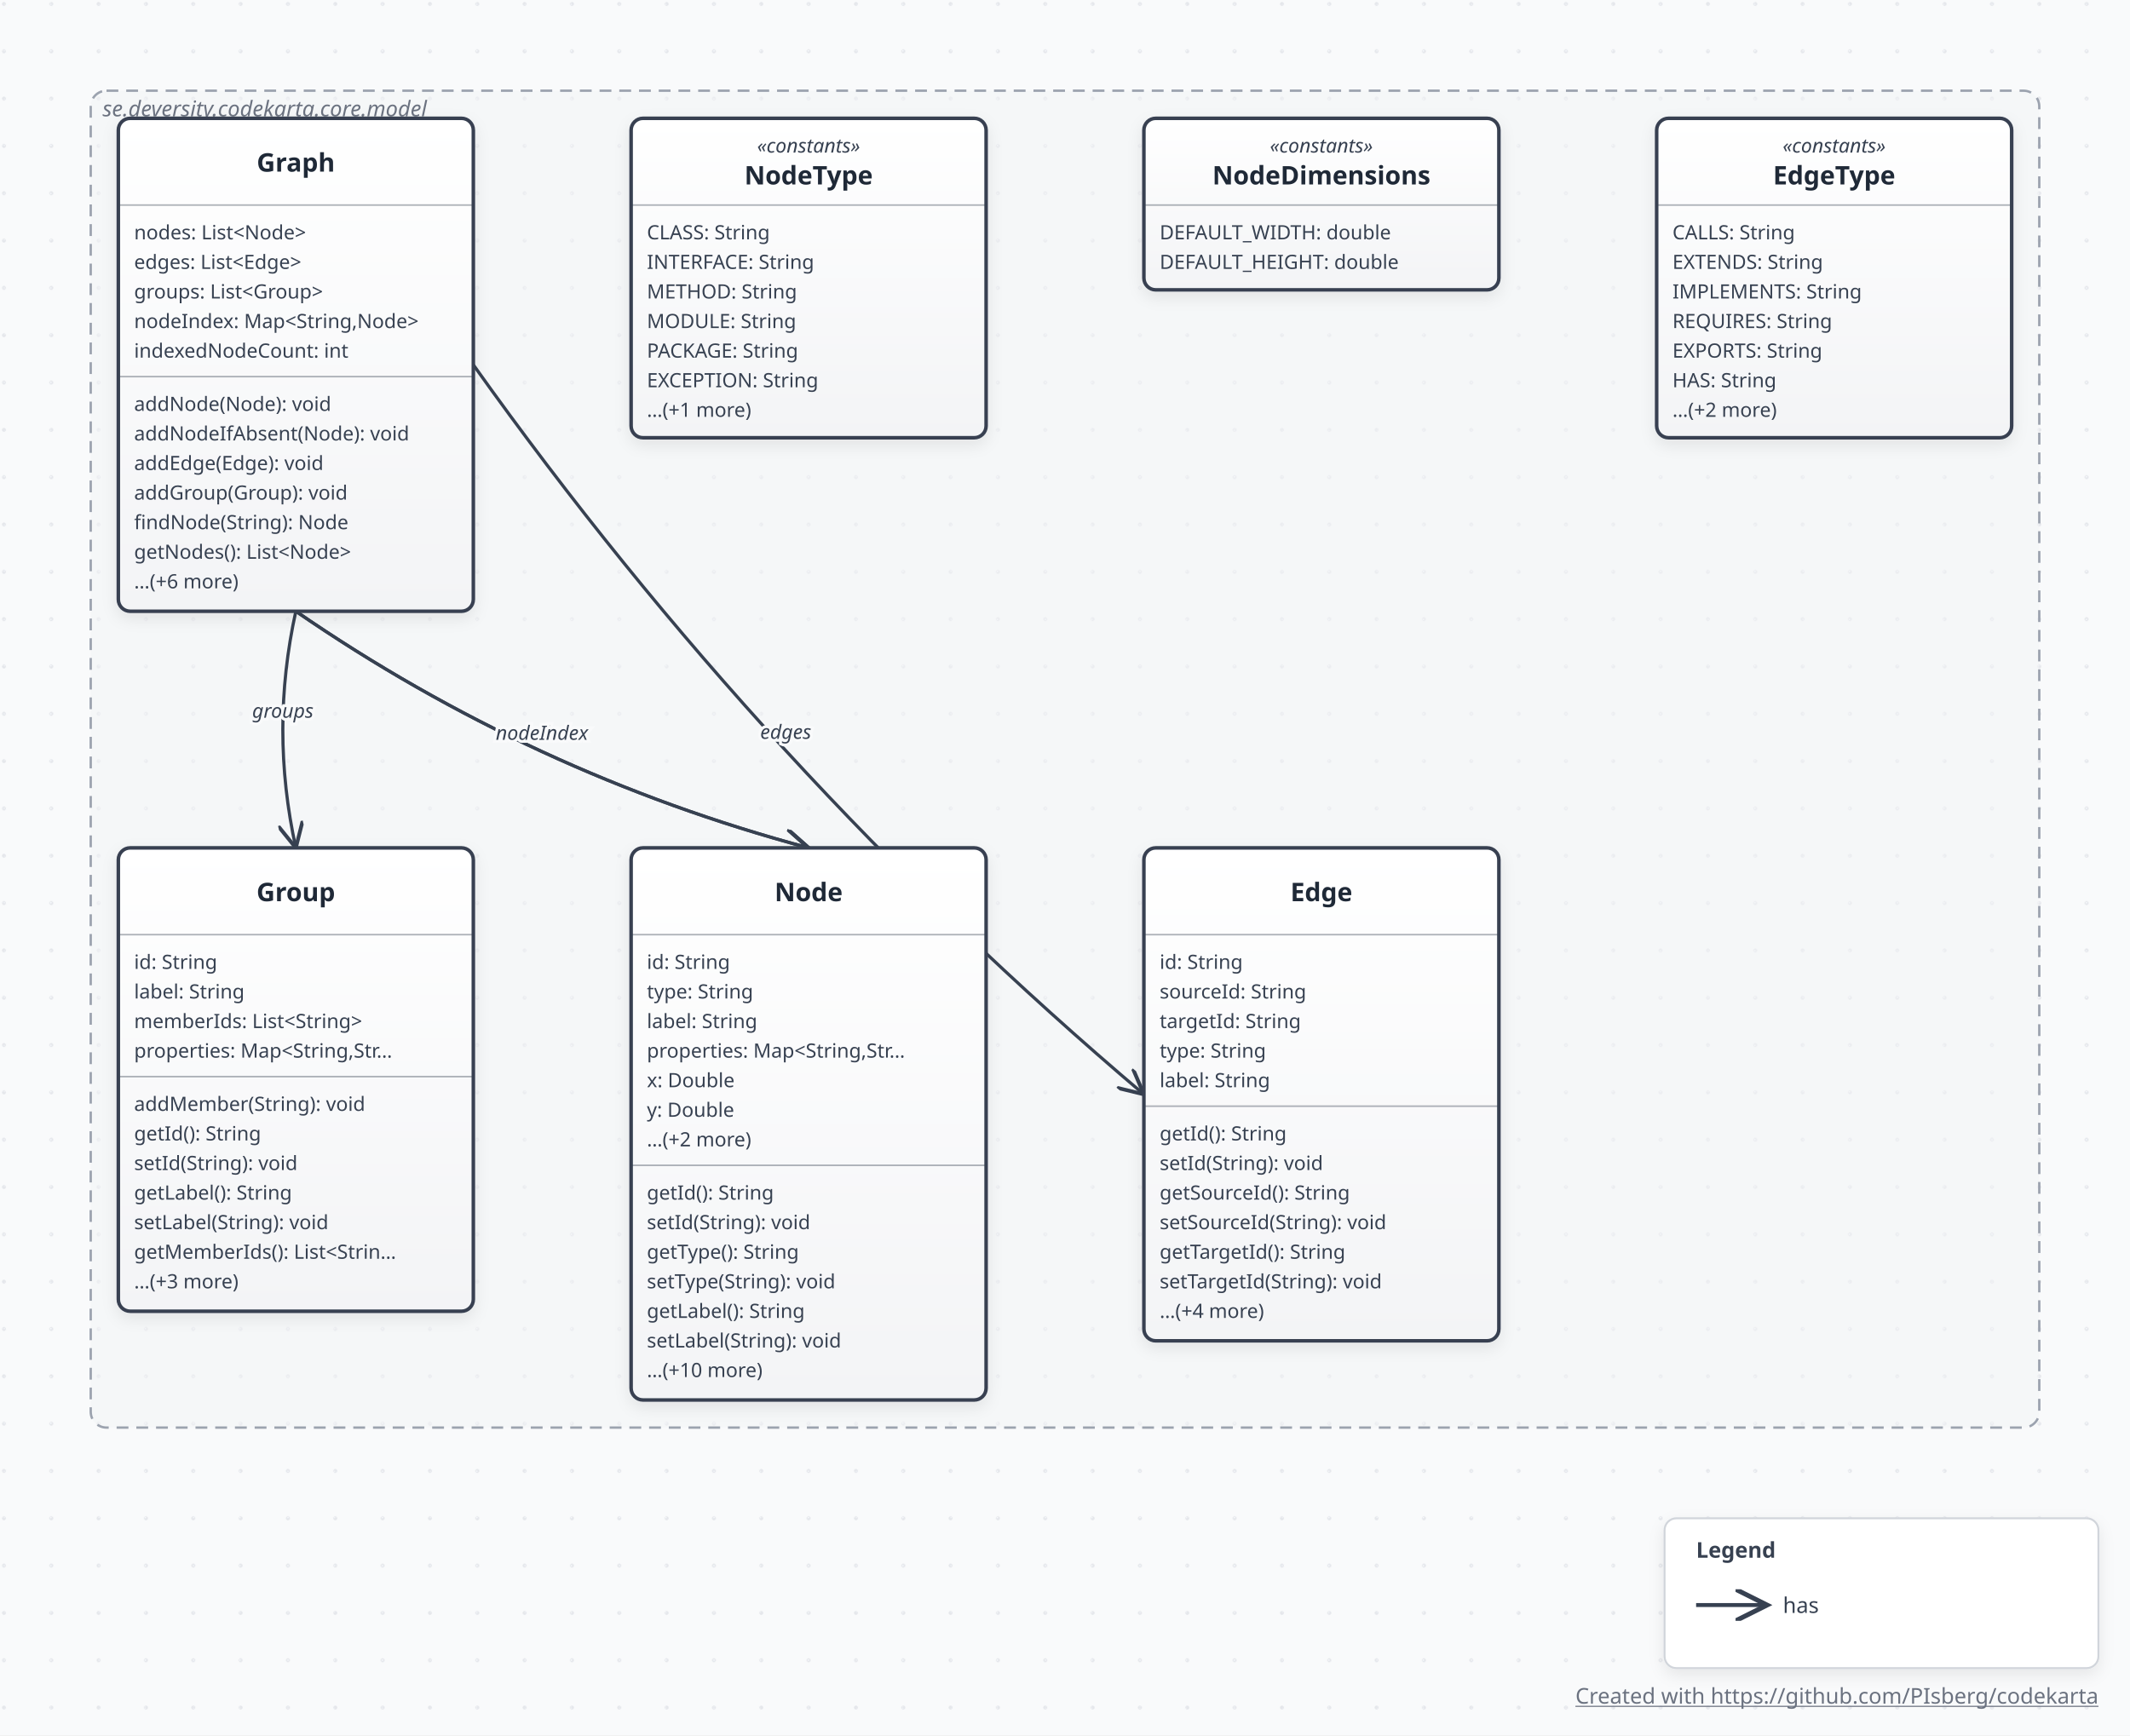
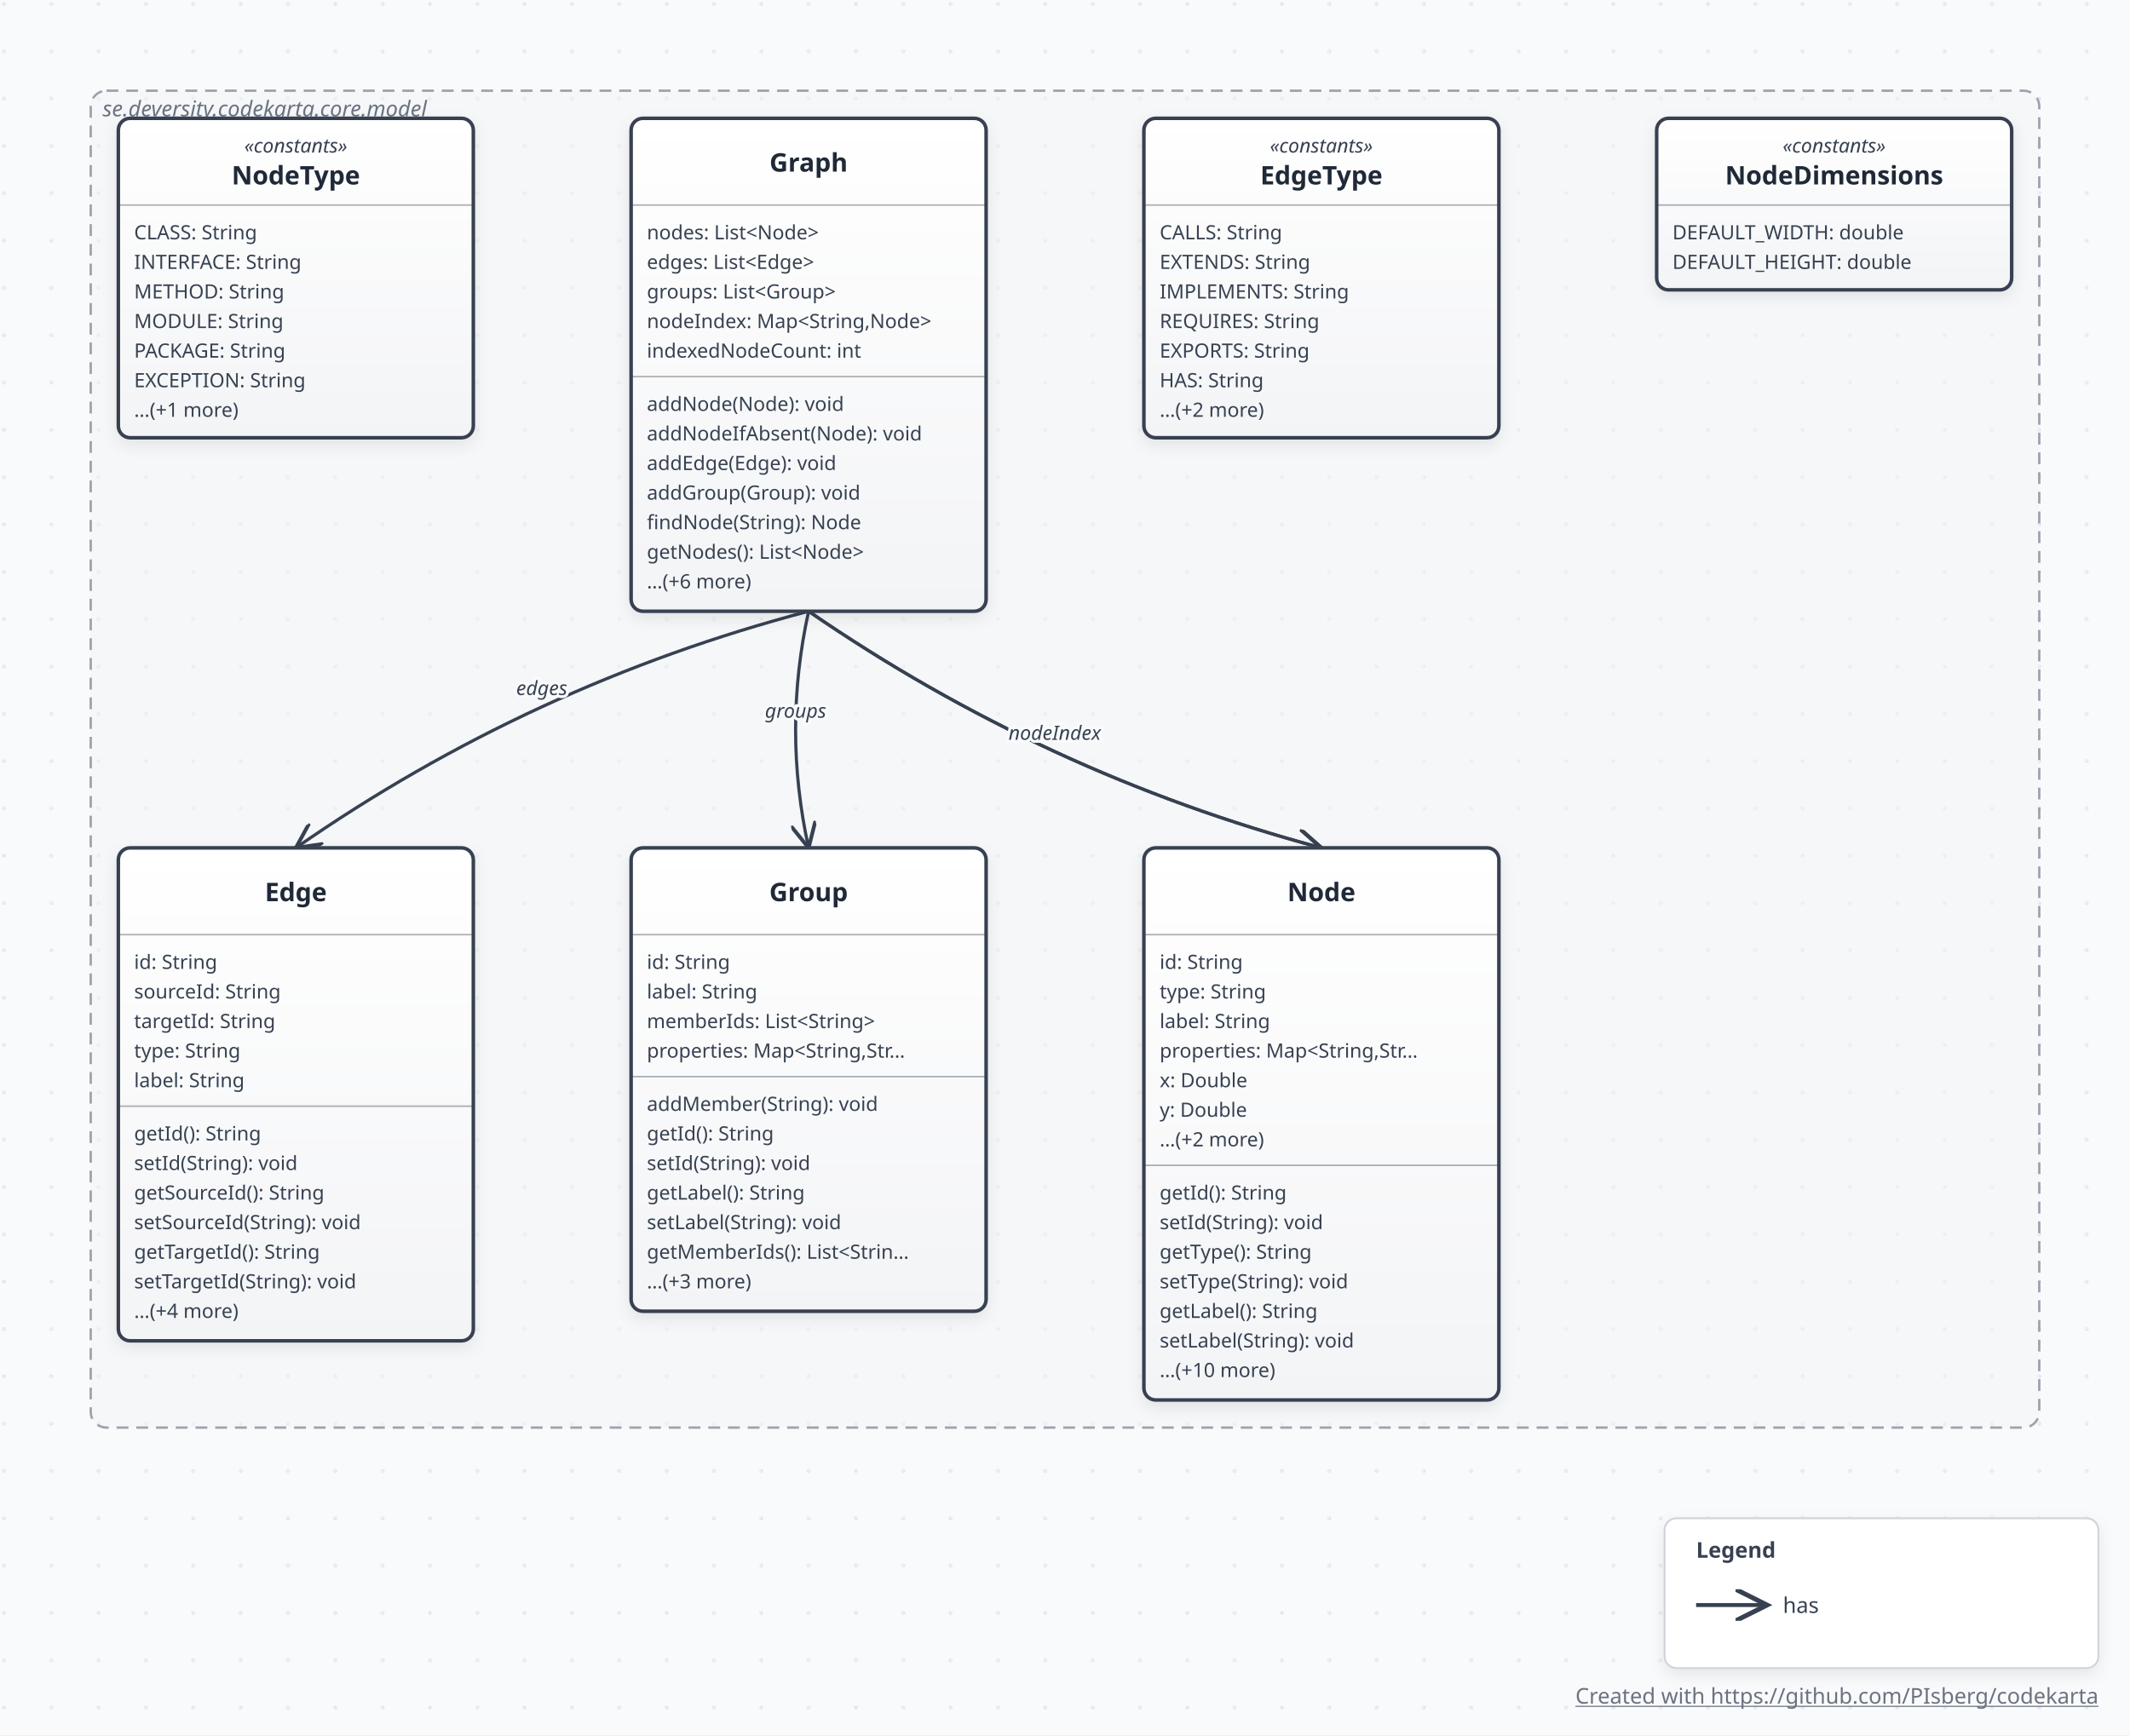
<svg xmlns="http://www.w3.org/2000/svg" width="1080" height="880" viewBox="0 0 1080 880">
  <defs>
    <style>
svg { font-family: 'Outfit', 'Inter', -apple-system, BlinkMacSystemFont, 'Segoe UI', sans-serif; }
text { font-family: 'Outfit', 'Inter', -apple-system, BlinkMacSystemFont, 'Segoe UI', sans-serif !important; }
.node-rect { transition: filter 0.2s ease, stroke-width 0.2s ease, stroke 0.2s ease; }
.node-rect:hover { stroke-width: 2.2 !important; filter: drop-shadow(0 8px 16px rgba(15, 23, 42, 0.12)) !important; }
.edge-line { stroke-linecap: round; stroke-linejoin: round; transition: stroke-width 0.2s ease; }
.edge-line:hover { stroke-width: 2.5 !important; }
.edge-label { paint-order: stroke; stroke: #f9fafb; stroke-width: 3; font-weight: 500; }
.diagram-attribution { fill: #9ca3af; text-decoration: none; transition: fill 0.2s ease; }
.diagram-attribution:hover { fill: #4b5563; text-decoration: underline; }
.group-rect { transition: stroke-width 0.2s ease; }
.node-label { pointer-events: none; }
</style>
    <filter id="nodeShadow" x="-20%" y="-20%" width="140%" height="140%">
      <feDropShadow dx="0" dy="3" stdDeviation="4" flood-color="#0f172a" flood-opacity="0.08" />
    </filter>
    <linearGradient id="grad-CLASS" x1="0%" y1="0%" x2="0%" y2="100%">
      <stop offset="0%" stop-color="#ffffff" />
      <stop offset="100%" stop-color="#f3f4f6" />
    </linearGradient>
    <linearGradient id="grad-INTERFACE" x1="0%" y1="0%" x2="0%" y2="100%">
      <stop offset="0%" stop-color="#eff6ff" />
      <stop offset="100%" stop-color="#dbeafe" />
    </linearGradient>
    <linearGradient id="grad-MODULE" x1="0%" y1="0%" x2="0%" y2="100%">
      <stop offset="0%" stop-color="#faf5ff" />
      <stop offset="100%" stop-color="#ede9fe" />
    </linearGradient>
    <linearGradient id="grad-METHOD" x1="0%" y1="0%" x2="0%" y2="100%">
      <stop offset="0%" stop-color="#fffbeb" />
      <stop offset="100%" stop-color="#fef3c7" />
    </linearGradient>
    <linearGradient id="grad-PACKAGE" x1="0%" y1="0%" x2="0%" y2="100%">
      <stop offset="0%" stop-color="#ecfdf5" />
      <stop offset="100%" stop-color="#d1fae5" />
    </linearGradient>
    <linearGradient id="grad-EXCEPTION" x1="0%" y1="0%" x2="0%" y2="100%">
      <stop offset="0%" stop-color="#fef2f2" />
      <stop offset="100%" stop-color="#fee2e2" />
    </linearGradient>
    <linearGradient id="grad-STATE" x1="0%" y1="0%" x2="0%" y2="100%">
      <stop offset="0%" stop-color="#f0f9ff" />
      <stop offset="100%" stop-color="#e0f2fe" />
    </linearGradient>
    <pattern id="dotGrid" width="24" height="24" patternUnits="userSpaceOnUse">
      <circle cx="2" cy="2" r="1" fill="#e5e7eb" />
    </pattern>
    <marker id="marker-open-374151" markerWidth="10" markerHeight="8" refX="8" refY="4" orient="auto">
      <path d="M0,0 L8,4 L0,8" fill="none" stroke="#374151" stroke-width="1.2" />
    </marker>
  </defs>
  <rect width="1080" height="880" fill="#f9fafb" />
  <rect width="1080" height="880" fill="url(#dotGrid)" />
  <rect class="group-rect" x="46.0" y="46.0" width="988.0" height="678.0" rx="8" fill="#f3f4f6" fill-opacity="0.5" stroke="#9ca3af" stroke-dasharray="6,4" stroke-width="1.2" />
  <text x="52.0" y="59.0" font-family="sans-serif" font-size="11" fill="#6b7280" font-style="italic">se.deversity.codekarta.core.model</text>
-   <path class="edge-line" data-source="Graph" data-target="Node" data-type="HAS" d="M150.0 310.0 Q269.7 392.4 410.0 430.0" fill="none" stroke="#374151" stroke-width="1.6" marker-end="url(#marker-open-374151)" />
-   <text class="edge-label" data-source="Graph" data-target="Node" data-type="HAS" x="274.8" y="375.2" text-anchor="middle" font-family="sans-serif" font-size="10" fill="#374151" font-style="italic">nodes</text>
-   <path class="edge-line" data-source="Graph" data-target="Edge" data-type="HAS" d="M240.0 185.0 Q386.8 391.3 580.0 555.0" fill="none" stroke="#374151" stroke-width="1.6" marker-end="url(#marker-open-374151)" />
-   <text class="edge-label" data-source="Graph" data-target="Edge" data-type="HAS" x="398.4" y="374.7" text-anchor="middle" font-family="sans-serif" font-size="10" fill="#374151" font-style="italic">edges</text>
-   <path class="edge-line" data-source="Graph" data-target="Group" data-type="HAS" d="M150.0 310.0 Q136.8 370.0 150.0 430.0" fill="none" stroke="#374151" stroke-width="1.6" marker-end="url(#marker-open-374151)" />
-   <text class="edge-label" data-source="Graph" data-target="Group" data-type="HAS" x="143.4" y="364.0" text-anchor="middle" font-family="sans-serif" font-size="10" fill="#374151" font-style="italic">groups</text>
-   <path class="edge-line" data-source="Graph" data-target="Node" data-type="HAS" d="M150.0 310.0 Q269.7 392.4 410.0 430.0" fill="none" stroke="#374151" stroke-width="1.6" marker-end="url(#marker-open-374151)" />
-   <text class="edge-label" data-source="Graph" data-target="Node" data-type="HAS" x="274.8" y="375.2" text-anchor="middle" font-family="sans-serif" font-size="10" fill="#374151" font-style="italic">nodeIndex</text>
-   <g id="Edge">
-     <rect class="node-rect" x="580.0" y="430.0" width="180.0" height="250.0" rx="6.0" fill="url(#grad-CLASS)" stroke="#374151" stroke-width="1.8" filter="url(#nodeShadow)" />
-     <text class="node-label" x="670.0" y="452.0" text-anchor="middle" dominant-baseline="central" font-family="sans-serif" font-size="13.0" font-weight="bold" fill="#1f2937">Edge</text>
+   <path class="edge-line" data-source="se.deversity.codekarta.core.model.Graph" data-target="se.deversity.codekarta.core.model.Node" data-type="HAS" d="M410.0 310.0 Q529.7 392.4 670.0 430.0" fill="none" stroke="#374151" stroke-width="1.6" marker-end="url(#marker-open-374151)" />
+   <text class="edge-label" data-source="se.deversity.codekarta.core.model.Graph" data-target="se.deversity.codekarta.core.model.Node" data-type="HAS" x="534.8" y="375.2" text-anchor="middle" font-family="sans-serif" font-size="10" fill="#374151" font-style="italic">nodes</text>
+   <path class="edge-line" data-source="se.deversity.codekarta.core.model.Graph" data-target="se.deversity.codekarta.core.model.Edge" data-type="HAS" d="M410.0 310.0 Q269.4 347.0 150.0 430.0" fill="none" stroke="#374151" stroke-width="1.6" marker-end="url(#marker-open-374151)" />
+   <text class="edge-label" data-source="se.deversity.codekarta.core.model.Graph" data-target="se.deversity.codekarta.core.model.Edge" data-type="HAS" x="274.7" y="352.5" text-anchor="middle" font-family="sans-serif" font-size="10" fill="#374151" font-style="italic">edges</text>
+   <path class="edge-line" data-source="se.deversity.codekarta.core.model.Graph" data-target="se.deversity.codekarta.core.model.Group" data-type="HAS" d="M410.0 310.0 Q396.8 370.0 410.0 430.0" fill="none" stroke="#374151" stroke-width="1.6" marker-end="url(#marker-open-374151)" />
+   <text class="edge-label" data-source="se.deversity.codekarta.core.model.Graph" data-target="se.deversity.codekarta.core.model.Group" data-type="HAS" x="403.4" y="364.0" text-anchor="middle" font-family="sans-serif" font-size="10" fill="#374151" font-style="italic">groups</text>
+   <path class="edge-line" data-source="se.deversity.codekarta.core.model.Graph" data-target="se.deversity.codekarta.core.model.Node" data-type="HAS" d="M410.0 310.0 Q529.7 392.4 670.0 430.0" fill="none" stroke="#374151" stroke-width="1.6" marker-end="url(#marker-open-374151)" />
+   <text class="edge-label" data-source="se.deversity.codekarta.core.model.Graph" data-target="se.deversity.codekarta.core.model.Node" data-type="HAS" x="534.8" y="375.2" text-anchor="middle" font-family="sans-serif" font-size="10" fill="#374151" font-style="italic">nodeIndex</text>
+   <g id="se.deversity.codekarta.core.model.Edge">
+     <rect class="node-rect" x="60.0" y="430.0" width="180.0" height="250.0" rx="6.0" fill="url(#grad-CLASS)" stroke="#374151" stroke-width="1.8" filter="url(#nodeShadow)" />
+     <text class="node-label" x="150.0" y="452.0" text-anchor="middle" dominant-baseline="central" font-family="sans-serif" font-size="13.0" font-weight="bold" fill="#1f2937">Edge</text>
+     <line x1="60.0" y1="474.0" x2="240.0" y2="474.0" stroke="#374151" stroke-width="0.8" opacity="0.4" />
+     <text x="68.0" y="487.5" font-family="sans-serif" font-size="10" fill="#374151" dominant-baseline="central">id: String</text>
+     <text x="68.0" y="502.5" font-family="sans-serif" font-size="10" fill="#374151" dominant-baseline="central">sourceId: String</text>
+     <text x="68.0" y="517.5" font-family="sans-serif" font-size="10" fill="#374151" dominant-baseline="central">targetId: String</text>
+     <text x="68.0" y="532.5" font-family="sans-serif" font-size="10" fill="#374151" dominant-baseline="central">type: String</text>
+     <text x="68.0" y="547.5" font-family="sans-serif" font-size="10" fill="#374151" dominant-baseline="central">label: String</text>
+     <line x1="60.0" y1="561.0" x2="240.0" y2="561.0" stroke="#374151" stroke-width="0.8" opacity="0.4" />
+     <text x="68.0" y="574.5" font-family="sans-serif" font-size="10" fill="#374151" dominant-baseline="central">getId(): String</text>
+     <text x="68.0" y="589.5" font-family="sans-serif" font-size="10" fill="#374151" dominant-baseline="central">setId(String): void</text>
+     <text x="68.0" y="604.5" font-family="sans-serif" font-size="10" fill="#374151" dominant-baseline="central">getSourceId(): String</text>
+     <text x="68.0" y="619.5" font-family="sans-serif" font-size="10" fill="#374151" dominant-baseline="central">setSourceId(String): void</text>
+     <text x="68.0" y="634.5" font-family="sans-serif" font-size="10" fill="#374151" dominant-baseline="central">getTargetId(): String</text>
+     <text x="68.0" y="649.5" font-family="sans-serif" font-size="10" fill="#374151" dominant-baseline="central">setTargetId(String): void</text>
+     <text x="68.0" y="664.5" font-family="sans-serif" font-size="10" fill="#374151" dominant-baseline="central">…(+4 more)</text>
+   </g>
+   <g id="se.deversity.codekarta.core.model.EdgeType">
+     <rect class="node-rect" x="580.0" y="60.0" width="180.0" height="162.0" rx="6.0" fill="url(#grad-CLASS)" stroke="#374151" stroke-width="1.8" filter="url(#nodeShadow)" />
+     <text class="node-label" x="670.0" y="73.5" text-anchor="middle" dominant-baseline="central" font-family="sans-serif" font-size="10" fill="#374151" font-style="italic">«constants»</text>
+     <text class="node-label" x="670.0" y="88.5" text-anchor="middle" dominant-baseline="central" font-family="sans-serif" font-size="13.0" font-weight="bold" fill="#1f2937">EdgeType</text>
+     <line x1="580.0" y1="104.0" x2="760.0" y2="104.0" stroke="#374151" stroke-width="0.8" opacity="0.4" />
+     <text x="588.0" y="117.5" font-family="sans-serif" font-size="10" fill="#374151" dominant-baseline="central">CALLS: String</text>
+     <text x="588.0" y="132.5" font-family="sans-serif" font-size="10" fill="#374151" dominant-baseline="central">EXTENDS: String</text>
+     <text x="588.0" y="147.5" font-family="sans-serif" font-size="10" fill="#374151" dominant-baseline="central">IMPLEMENTS: String</text>
+     <text x="588.0" y="162.5" font-family="sans-serif" font-size="10" fill="#374151" dominant-baseline="central">REQUIRES: String</text>
+     <text x="588.0" y="177.5" font-family="sans-serif" font-size="10" fill="#374151" dominant-baseline="central">EXPORTS: String</text>
+     <text x="588.0" y="192.5" font-family="sans-serif" font-size="10" fill="#374151" dominant-baseline="central">HAS: String</text>
+     <text x="588.0" y="207.5" font-family="sans-serif" font-size="10" fill="#374151" dominant-baseline="central">…(+2 more)</text>
+   </g>
+   <g id="se.deversity.codekarta.core.model.Graph">
+     <rect class="node-rect" x="320.0" y="60.0" width="180.0" height="250.0" rx="6.0" fill="url(#grad-CLASS)" stroke="#374151" stroke-width="1.8" filter="url(#nodeShadow)" />
+     <text class="node-label" x="410.0" y="82.0" text-anchor="middle" dominant-baseline="central" font-family="sans-serif" font-size="13.0" font-weight="bold" fill="#1f2937">Graph</text>
+     <line x1="320.0" y1="104.0" x2="500.0" y2="104.0" stroke="#374151" stroke-width="0.8" opacity="0.4" />
+     <text x="328.0" y="117.5" font-family="sans-serif" font-size="10" fill="#374151" dominant-baseline="central">nodes: List&lt;Node&gt;</text>
+     <text x="328.0" y="132.5" font-family="sans-serif" font-size="10" fill="#374151" dominant-baseline="central">edges: List&lt;Edge&gt;</text>
+     <text x="328.0" y="147.5" font-family="sans-serif" font-size="10" fill="#374151" dominant-baseline="central">groups: List&lt;Group&gt;</text>
+     <text x="328.0" y="162.5" font-family="sans-serif" font-size="10" fill="#374151" dominant-baseline="central">nodeIndex: Map&lt;String,Node&gt;</text>
+     <text x="328.0" y="177.5" font-family="sans-serif" font-size="10" fill="#374151" dominant-baseline="central">indexedNodeCount: int</text>
+     <line x1="320.0" y1="191.0" x2="500.0" y2="191.0" stroke="#374151" stroke-width="0.8" opacity="0.4" />
+     <text x="328.0" y="204.5" font-family="sans-serif" font-size="10" fill="#374151" dominant-baseline="central">addNode(Node): void</text>
+     <text x="328.0" y="219.5" font-family="sans-serif" font-size="10" fill="#374151" dominant-baseline="central">addNodeIfAbsent(Node): void</text>
+     <text x="328.0" y="234.5" font-family="sans-serif" font-size="10" fill="#374151" dominant-baseline="central">addEdge(Edge): void</text>
+     <text x="328.0" y="249.5" font-family="sans-serif" font-size="10" fill="#374151" dominant-baseline="central">addGroup(Group): void</text>
+     <text x="328.0" y="264.5" font-family="sans-serif" font-size="10" fill="#374151" dominant-baseline="central">findNode(String): Node</text>
+     <text x="328.0" y="279.5" font-family="sans-serif" font-size="10" fill="#374151" dominant-baseline="central">getNodes(): List&lt;Node&gt;</text>
+     <text x="328.0" y="294.5" font-family="sans-serif" font-size="10" fill="#374151" dominant-baseline="central">…(+6 more)</text>
+   </g>
+   <g id="se.deversity.codekarta.core.model.Node">
+     <rect class="node-rect" x="580.0" y="430.0" width="180.0" height="280.0" rx="6.0" fill="url(#grad-CLASS)" stroke="#374151" stroke-width="1.8" filter="url(#nodeShadow)" />
+     <text class="node-label" x="670.0" y="452.0" text-anchor="middle" dominant-baseline="central" font-family="sans-serif" font-size="13.0" font-weight="bold" fill="#1f2937">Node</text>
    <line x1="580.0" y1="474.0" x2="760.0" y2="474.0" stroke="#374151" stroke-width="0.8" opacity="0.4" />
    <text x="588.0" y="487.5" font-family="sans-serif" font-size="10" fill="#374151" dominant-baseline="central">id: String</text>
-     <text x="588.0" y="502.5" font-family="sans-serif" font-size="10" fill="#374151" dominant-baseline="central">sourceId: String</text>
-     <text x="588.0" y="517.5" font-family="sans-serif" font-size="10" fill="#374151" dominant-baseline="central">targetId: String</text>
-     <text x="588.0" y="532.5" font-family="sans-serif" font-size="10" fill="#374151" dominant-baseline="central">type: String</text>
-     <text x="588.0" y="547.5" font-family="sans-serif" font-size="10" fill="#374151" dominant-baseline="central">label: String</text>
-     <line x1="580.0" y1="561.0" x2="760.0" y2="561.0" stroke="#374151" stroke-width="0.8" opacity="0.4" />
-     <text x="588.0" y="574.5" font-family="sans-serif" font-size="10" fill="#374151" dominant-baseline="central">getId(): String</text>
-     <text x="588.0" y="589.5" font-family="sans-serif" font-size="10" fill="#374151" dominant-baseline="central">setId(String): void</text>
-     <text x="588.0" y="604.5" font-family="sans-serif" font-size="10" fill="#374151" dominant-baseline="central">getSourceId(): String</text>
-     <text x="588.0" y="619.5" font-family="sans-serif" font-size="10" fill="#374151" dominant-baseline="central">setSourceId(String): void</text>
-     <text x="588.0" y="634.5" font-family="sans-serif" font-size="10" fill="#374151" dominant-baseline="central">getTargetId(): String</text>
-     <text x="588.0" y="649.5" font-family="sans-serif" font-size="10" fill="#374151" dominant-baseline="central">setTargetId(String): void</text>
-     <text x="588.0" y="664.5" font-family="sans-serif" font-size="10" fill="#374151" dominant-baseline="central">…(+4 more)</text>
+     <text x="588.0" y="502.5" font-family="sans-serif" font-size="10" fill="#374151" dominant-baseline="central">type: String</text>
+     <text x="588.0" y="517.5" font-family="sans-serif" font-size="10" fill="#374151" dominant-baseline="central">label: String</text>
+     <text x="588.0" y="532.5" font-family="sans-serif" font-size="10" fill="#374151" dominant-baseline="central">properties: Map&lt;String,Str…</text>
+     <text x="588.0" y="547.5" font-family="sans-serif" font-size="10" fill="#374151" dominant-baseline="central">x: Double</text>
+     <text x="588.0" y="562.5" font-family="sans-serif" font-size="10" fill="#374151" dominant-baseline="central">y: Double</text>
+     <text x="588.0" y="577.5" font-family="sans-serif" font-size="10" fill="#374151" dominant-baseline="central">…(+2 more)</text>
+     <line x1="580.0" y1="591.0" x2="760.0" y2="591.0" stroke="#374151" stroke-width="0.8" opacity="0.4" />
+     <text x="588.0" y="604.5" font-family="sans-serif" font-size="10" fill="#374151" dominant-baseline="central">getId(): String</text>
+     <text x="588.0" y="619.5" font-family="sans-serif" font-size="10" fill="#374151" dominant-baseline="central">setId(String): void</text>
+     <text x="588.0" y="634.5" font-family="sans-serif" font-size="10" fill="#374151" dominant-baseline="central">getType(): String</text>
+     <text x="588.0" y="649.5" font-family="sans-serif" font-size="10" fill="#374151" dominant-baseline="central">setType(String): void</text>
+     <text x="588.0" y="664.5" font-family="sans-serif" font-size="10" fill="#374151" dominant-baseline="central">getLabel(): String</text>
+     <text x="588.0" y="679.5" font-family="sans-serif" font-size="10" fill="#374151" dominant-baseline="central">setLabel(String): void</text>
+     <text x="588.0" y="694.5" font-family="sans-serif" font-size="10" fill="#374151" dominant-baseline="central">…(+10 more)</text>
  </g>
-   <g id="EdgeType">
-     <rect class="node-rect" x="840.0" y="60.0" width="180.0" height="162.0" rx="6.0" fill="url(#grad-CLASS)" stroke="#374151" stroke-width="1.8" filter="url(#nodeShadow)" />
-     <text class="node-label" x="930.0" y="73.5" text-anchor="middle" dominant-baseline="central" font-family="sans-serif" font-size="10" fill="#374151" font-style="italic">«constants»</text>
-     <text class="node-label" x="930.0" y="88.5" text-anchor="middle" dominant-baseline="central" font-family="sans-serif" font-size="13.0" font-weight="bold" fill="#1f2937">EdgeType</text>
-     <line x1="840.0" y1="104.0" x2="1020.0" y2="104.0" stroke="#374151" stroke-width="0.8" opacity="0.4" />
-     <text x="848.0" y="117.5" font-family="sans-serif" font-size="10" fill="#374151" dominant-baseline="central">CALLS: String</text>
-     <text x="848.0" y="132.5" font-family="sans-serif" font-size="10" fill="#374151" dominant-baseline="central">EXTENDS: String</text>
-     <text x="848.0" y="147.5" font-family="sans-serif" font-size="10" fill="#374151" dominant-baseline="central">IMPLEMENTS: String</text>
-     <text x="848.0" y="162.5" font-family="sans-serif" font-size="10" fill="#374151" dominant-baseline="central">REQUIRES: String</text>
-     <text x="848.0" y="177.5" font-family="sans-serif" font-size="10" fill="#374151" dominant-baseline="central">EXPORTS: String</text>
-     <text x="848.0" y="192.5" font-family="sans-serif" font-size="10" fill="#374151" dominant-baseline="central">HAS: String</text>
-     <text x="848.0" y="207.5" font-family="sans-serif" font-size="10" fill="#374151" dominant-baseline="central">…(+2 more)</text>
-   </g>
-   <g id="Graph">
-     <rect class="node-rect" x="60.0" y="60.0" width="180.0" height="250.0" rx="6.0" fill="url(#grad-CLASS)" stroke="#374151" stroke-width="1.8" filter="url(#nodeShadow)" />
-     <text class="node-label" x="150.0" y="82.0" text-anchor="middle" dominant-baseline="central" font-family="sans-serif" font-size="13.0" font-weight="bold" fill="#1f2937">Graph</text>
-     <line x1="60.0" y1="104.0" x2="240.0" y2="104.0" stroke="#374151" stroke-width="0.8" opacity="0.4" />
-     <text x="68.0" y="117.5" font-family="sans-serif" font-size="10" fill="#374151" dominant-baseline="central">nodes: List&lt;Node&gt;</text>
-     <text x="68.0" y="132.5" font-family="sans-serif" font-size="10" fill="#374151" dominant-baseline="central">edges: List&lt;Edge&gt;</text>
-     <text x="68.0" y="147.5" font-family="sans-serif" font-size="10" fill="#374151" dominant-baseline="central">groups: List&lt;Group&gt;</text>
-     <text x="68.0" y="162.5" font-family="sans-serif" font-size="10" fill="#374151" dominant-baseline="central">nodeIndex: Map&lt;String,Node&gt;</text>
-     <text x="68.0" y="177.5" font-family="sans-serif" font-size="10" fill="#374151" dominant-baseline="central">indexedNodeCount: int</text>
-     <line x1="60.0" y1="191.0" x2="240.0" y2="191.0" stroke="#374151" stroke-width="0.8" opacity="0.4" />
-     <text x="68.0" y="204.5" font-family="sans-serif" font-size="10" fill="#374151" dominant-baseline="central">addNode(Node): void</text>
-     <text x="68.0" y="219.5" font-family="sans-serif" font-size="10" fill="#374151" dominant-baseline="central">addNodeIfAbsent(Node): void</text>
-     <text x="68.0" y="234.5" font-family="sans-serif" font-size="10" fill="#374151" dominant-baseline="central">addEdge(Edge): void</text>
-     <text x="68.0" y="249.5" font-family="sans-serif" font-size="10" fill="#374151" dominant-baseline="central">addGroup(Group): void</text>
-     <text x="68.0" y="264.5" font-family="sans-serif" font-size="10" fill="#374151" dominant-baseline="central">findNode(String): Node</text>
-     <text x="68.0" y="279.5" font-family="sans-serif" font-size="10" fill="#374151" dominant-baseline="central">getNodes(): List&lt;Node&gt;</text>
-     <text x="68.0" y="294.5" font-family="sans-serif" font-size="10" fill="#374151" dominant-baseline="central">…(+6 more)</text>
-   </g>
-   <g id="Node">
-     <rect class="node-rect" x="320.0" y="430.0" width="180.0" height="280.0" rx="6.0" fill="url(#grad-CLASS)" stroke="#374151" stroke-width="1.8" filter="url(#nodeShadow)" />
-     <text class="node-label" x="410.0" y="452.0" text-anchor="middle" dominant-baseline="central" font-family="sans-serif" font-size="13.0" font-weight="bold" fill="#1f2937">Node</text>
+   <g id="se.deversity.codekarta.core.model.Group">
+     <rect class="node-rect" x="320.0" y="430.0" width="180.0" height="235.0" rx="6.0" fill="url(#grad-CLASS)" stroke="#374151" stroke-width="1.8" filter="url(#nodeShadow)" />
+     <text class="node-label" x="410.0" y="452.0" text-anchor="middle" dominant-baseline="central" font-family="sans-serif" font-size="13.0" font-weight="bold" fill="#1f2937">Group</text>
    <line x1="320.0" y1="474.0" x2="500.0" y2="474.0" stroke="#374151" stroke-width="0.8" opacity="0.4" />
    <text x="328.0" y="487.5" font-family="sans-serif" font-size="10" fill="#374151" dominant-baseline="central">id: String</text>
-     <text x="328.0" y="502.5" font-family="sans-serif" font-size="10" fill="#374151" dominant-baseline="central">type: String</text>
-     <text x="328.0" y="517.5" font-family="sans-serif" font-size="10" fill="#374151" dominant-baseline="central">label: String</text>
+     <text x="328.0" y="502.5" font-family="sans-serif" font-size="10" fill="#374151" dominant-baseline="central">label: String</text>
+     <text x="328.0" y="517.5" font-family="sans-serif" font-size="10" fill="#374151" dominant-baseline="central">memberIds: List&lt;String&gt;</text>
    <text x="328.0" y="532.5" font-family="sans-serif" font-size="10" fill="#374151" dominant-baseline="central">properties: Map&lt;String,Str…</text>
-     <text x="328.0" y="547.5" font-family="sans-serif" font-size="10" fill="#374151" dominant-baseline="central">x: Double</text>
-     <text x="328.0" y="562.5" font-family="sans-serif" font-size="10" fill="#374151" dominant-baseline="central">y: Double</text>
-     <text x="328.0" y="577.5" font-family="sans-serif" font-size="10" fill="#374151" dominant-baseline="central">…(+2 more)</text>
-     <line x1="320.0" y1="591.0" x2="500.0" y2="591.0" stroke="#374151" stroke-width="0.8" opacity="0.4" />
-     <text x="328.0" y="604.5" font-family="sans-serif" font-size="10" fill="#374151" dominant-baseline="central">getId(): String</text>
-     <text x="328.0" y="619.5" font-family="sans-serif" font-size="10" fill="#374151" dominant-baseline="central">setId(String): void</text>
-     <text x="328.0" y="634.5" font-family="sans-serif" font-size="10" fill="#374151" dominant-baseline="central">getType(): String</text>
-     <text x="328.0" y="649.5" font-family="sans-serif" font-size="10" fill="#374151" dominant-baseline="central">setType(String): void</text>
-     <text x="328.0" y="664.5" font-family="sans-serif" font-size="10" fill="#374151" dominant-baseline="central">getLabel(): String</text>
-     <text x="328.0" y="679.5" font-family="sans-serif" font-size="10" fill="#374151" dominant-baseline="central">setLabel(String): void</text>
-     <text x="328.0" y="694.5" font-family="sans-serif" font-size="10" fill="#374151" dominant-baseline="central">…(+10 more)</text>
+     <line x1="320.0" y1="546.0" x2="500.0" y2="546.0" stroke="#374151" stroke-width="0.8" opacity="0.4" />
+     <text x="328.0" y="559.5" font-family="sans-serif" font-size="10" fill="#374151" dominant-baseline="central">addMember(String): void</text>
+     <text x="328.0" y="574.5" font-family="sans-serif" font-size="10" fill="#374151" dominant-baseline="central">getId(): String</text>
+     <text x="328.0" y="589.5" font-family="sans-serif" font-size="10" fill="#374151" dominant-baseline="central">setId(String): void</text>
+     <text x="328.0" y="604.5" font-family="sans-serif" font-size="10" fill="#374151" dominant-baseline="central">getLabel(): String</text>
+     <text x="328.0" y="619.5" font-family="sans-serif" font-size="10" fill="#374151" dominant-baseline="central">setLabel(String): void</text>
+     <text x="328.0" y="634.5" font-family="sans-serif" font-size="10" fill="#374151" dominant-baseline="central">getMemberIds(): List&lt;Strin…</text>
+     <text x="328.0" y="649.5" font-family="sans-serif" font-size="10" fill="#374151" dominant-baseline="central">…(+3 more)</text>
  </g>
-   <g id="Group">
-     <rect class="node-rect" x="60.0" y="430.0" width="180.0" height="235.0" rx="6.0" fill="url(#grad-CLASS)" stroke="#374151" stroke-width="1.8" filter="url(#nodeShadow)" />
-     <text class="node-label" x="150.0" y="452.0" text-anchor="middle" dominant-baseline="central" font-family="sans-serif" font-size="13.0" font-weight="bold" fill="#1f2937">Group</text>
-     <line x1="60.0" y1="474.0" x2="240.0" y2="474.0" stroke="#374151" stroke-width="0.8" opacity="0.4" />
-     <text x="68.0" y="487.5" font-family="sans-serif" font-size="10" fill="#374151" dominant-baseline="central">id: String</text>
-     <text x="68.0" y="502.5" font-family="sans-serif" font-size="10" fill="#374151" dominant-baseline="central">label: String</text>
-     <text x="68.0" y="517.5" font-family="sans-serif" font-size="10" fill="#374151" dominant-baseline="central">memberIds: List&lt;String&gt;</text>
-     <text x="68.0" y="532.5" font-family="sans-serif" font-size="10" fill="#374151" dominant-baseline="central">properties: Map&lt;String,Str…</text>
-     <line x1="60.0" y1="546.0" x2="240.0" y2="546.0" stroke="#374151" stroke-width="0.8" opacity="0.4" />
-     <text x="68.0" y="559.5" font-family="sans-serif" font-size="10" fill="#374151" dominant-baseline="central">addMember(String): void</text>
-     <text x="68.0" y="574.5" font-family="sans-serif" font-size="10" fill="#374151" dominant-baseline="central">getId(): String</text>
-     <text x="68.0" y="589.5" font-family="sans-serif" font-size="10" fill="#374151" dominant-baseline="central">setId(String): void</text>
-     <text x="68.0" y="604.5" font-family="sans-serif" font-size="10" fill="#374151" dominant-baseline="central">getLabel(): String</text>
-     <text x="68.0" y="619.5" font-family="sans-serif" font-size="10" fill="#374151" dominant-baseline="central">setLabel(String): void</text>
-     <text x="68.0" y="634.5" font-family="sans-serif" font-size="10" fill="#374151" dominant-baseline="central">getMemberIds(): List&lt;Strin…</text>
-     <text x="68.0" y="649.5" font-family="sans-serif" font-size="10" fill="#374151" dominant-baseline="central">…(+3 more)</text>
+   <g id="se.deversity.codekarta.core.model.NodeDimensions">
+     <rect class="node-rect" x="840.0" y="60.0" width="180.0" height="87.0" rx="6.0" fill="url(#grad-CLASS)" stroke="#374151" stroke-width="1.8" filter="url(#nodeShadow)" />
+     <text class="node-label" x="930.0" y="73.5" text-anchor="middle" dominant-baseline="central" font-family="sans-serif" font-size="10" fill="#374151" font-style="italic">«constants»</text>
+     <text class="node-label" x="930.0" y="88.5" text-anchor="middle" dominant-baseline="central" font-family="sans-serif" font-size="13.0" font-weight="bold" fill="#1f2937">NodeDimensions</text>
+     <line x1="840.0" y1="104.0" x2="1020.0" y2="104.0" stroke="#374151" stroke-width="0.8" opacity="0.4" />
+     <text x="848.0" y="117.5" font-family="sans-serif" font-size="10" fill="#374151" dominant-baseline="central">DEFAULT_WIDTH: double</text>
+     <text x="848.0" y="132.5" font-family="sans-serif" font-size="10" fill="#374151" dominant-baseline="central">DEFAULT_HEIGHT: double</text>
  </g>
-   <g id="NodeDimensions">
-     <rect class="node-rect" x="580.0" y="60.0" width="180.0" height="87.0" rx="6.0" fill="url(#grad-CLASS)" stroke="#374151" stroke-width="1.8" filter="url(#nodeShadow)" />
-     <text class="node-label" x="670.0" y="73.5" text-anchor="middle" dominant-baseline="central" font-family="sans-serif" font-size="10" fill="#374151" font-style="italic">«constants»</text>
-     <text class="node-label" x="670.0" y="88.5" text-anchor="middle" dominant-baseline="central" font-family="sans-serif" font-size="13.0" font-weight="bold" fill="#1f2937">NodeDimensions</text>
-     <line x1="580.0" y1="104.0" x2="760.0" y2="104.0" stroke="#374151" stroke-width="0.8" opacity="0.4" />
-     <text x="588.0" y="117.5" font-family="sans-serif" font-size="10" fill="#374151" dominant-baseline="central">DEFAULT_WIDTH: double</text>
-     <text x="588.0" y="132.5" font-family="sans-serif" font-size="10" fill="#374151" dominant-baseline="central">DEFAULT_HEIGHT: double</text>
-   </g>
-   <g id="NodeType">
-     <rect class="node-rect" x="320.0" y="60.0" width="180.0" height="162.0" rx="6.0" fill="url(#grad-CLASS)" stroke="#374151" stroke-width="1.8" filter="url(#nodeShadow)" />
-     <text class="node-label" x="410.0" y="73.5" text-anchor="middle" dominant-baseline="central" font-family="sans-serif" font-size="10" fill="#374151" font-style="italic">«constants»</text>
-     <text class="node-label" x="410.0" y="88.5" text-anchor="middle" dominant-baseline="central" font-family="sans-serif" font-size="13.0" font-weight="bold" fill="#1f2937">NodeType</text>
-     <line x1="320.0" y1="104.0" x2="500.0" y2="104.0" stroke="#374151" stroke-width="0.8" opacity="0.4" />
-     <text x="328.0" y="117.5" font-family="sans-serif" font-size="10" fill="#374151" dominant-baseline="central">CLASS: String</text>
-     <text x="328.0" y="132.5" font-family="sans-serif" font-size="10" fill="#374151" dominant-baseline="central">INTERFACE: String</text>
-     <text x="328.0" y="147.5" font-family="sans-serif" font-size="10" fill="#374151" dominant-baseline="central">METHOD: String</text>
-     <text x="328.0" y="162.5" font-family="sans-serif" font-size="10" fill="#374151" dominant-baseline="central">MODULE: String</text>
-     <text x="328.0" y="177.5" font-family="sans-serif" font-size="10" fill="#374151" dominant-baseline="central">PACKAGE: String</text>
-     <text x="328.0" y="192.5" font-family="sans-serif" font-size="10" fill="#374151" dominant-baseline="central">EXCEPTION: String</text>
-     <text x="328.0" y="207.5" font-family="sans-serif" font-size="10" fill="#374151" dominant-baseline="central">…(+1 more)</text>
+   <g id="se.deversity.codekarta.core.model.NodeType">
+     <rect class="node-rect" x="60.0" y="60.0" width="180.0" height="162.0" rx="6.0" fill="url(#grad-CLASS)" stroke="#374151" stroke-width="1.8" filter="url(#nodeShadow)" />
+     <text class="node-label" x="150.0" y="73.5" text-anchor="middle" dominant-baseline="central" font-family="sans-serif" font-size="10" fill="#374151" font-style="italic">«constants»</text>
+     <text class="node-label" x="150.0" y="88.5" text-anchor="middle" dominant-baseline="central" font-family="sans-serif" font-size="13.0" font-weight="bold" fill="#1f2937">NodeType</text>
+     <line x1="60.0" y1="104.0" x2="240.0" y2="104.0" stroke="#374151" stroke-width="0.8" opacity="0.4" />
+     <text x="68.0" y="117.5" font-family="sans-serif" font-size="10" fill="#374151" dominant-baseline="central">CLASS: String</text>
+     <text x="68.0" y="132.5" font-family="sans-serif" font-size="10" fill="#374151" dominant-baseline="central">INTERFACE: String</text>
+     <text x="68.0" y="147.5" font-family="sans-serif" font-size="10" fill="#374151" dominant-baseline="central">METHOD: String</text>
+     <text x="68.0" y="162.5" font-family="sans-serif" font-size="10" fill="#374151" dominant-baseline="central">MODULE: String</text>
+     <text x="68.0" y="177.5" font-family="sans-serif" font-size="10" fill="#374151" dominant-baseline="central">PACKAGE: String</text>
+     <text x="68.0" y="192.5" font-family="sans-serif" font-size="10" fill="#374151" dominant-baseline="central">EXCEPTION: String</text>
+     <text x="68.0" y="207.5" font-family="sans-serif" font-size="10" fill="#374151" dominant-baseline="central">…(+1 more)</text>
  </g>
  <rect x="844.0" y="770.0" width="220.0" height="76.0" rx="6" fill="#ffffff" stroke="#d1d5db" stroke-width="1" filter="url(#nodeShadow)" />
  <text x="860.0" y="790.0" font-family="sans-serif" font-size="11" font-weight="bold" fill="#374151">Legend</text>
  <line x1="860.0" y1="814.0" x2="896.0" y2="814.0" stroke="#374151" stroke-width="2" marker-end="url(#marker-open-374151)" />
  <text x="904.0" y="818.0" font-family="sans-serif" font-size="11" fill="#374151">has</text>
  <a class="diagram-attribution" href="https://github.com/PIsberg/codekarta" target="_blank" rel="noopener noreferrer">
    <text x="1064.0" y="864.0" text-anchor="end" font-family="sans-serif" font-size="11" fill="#6b7280" text-decoration="underline">Created with https://github.com/PIsberg/codekarta</text>
  </a>
</svg>
